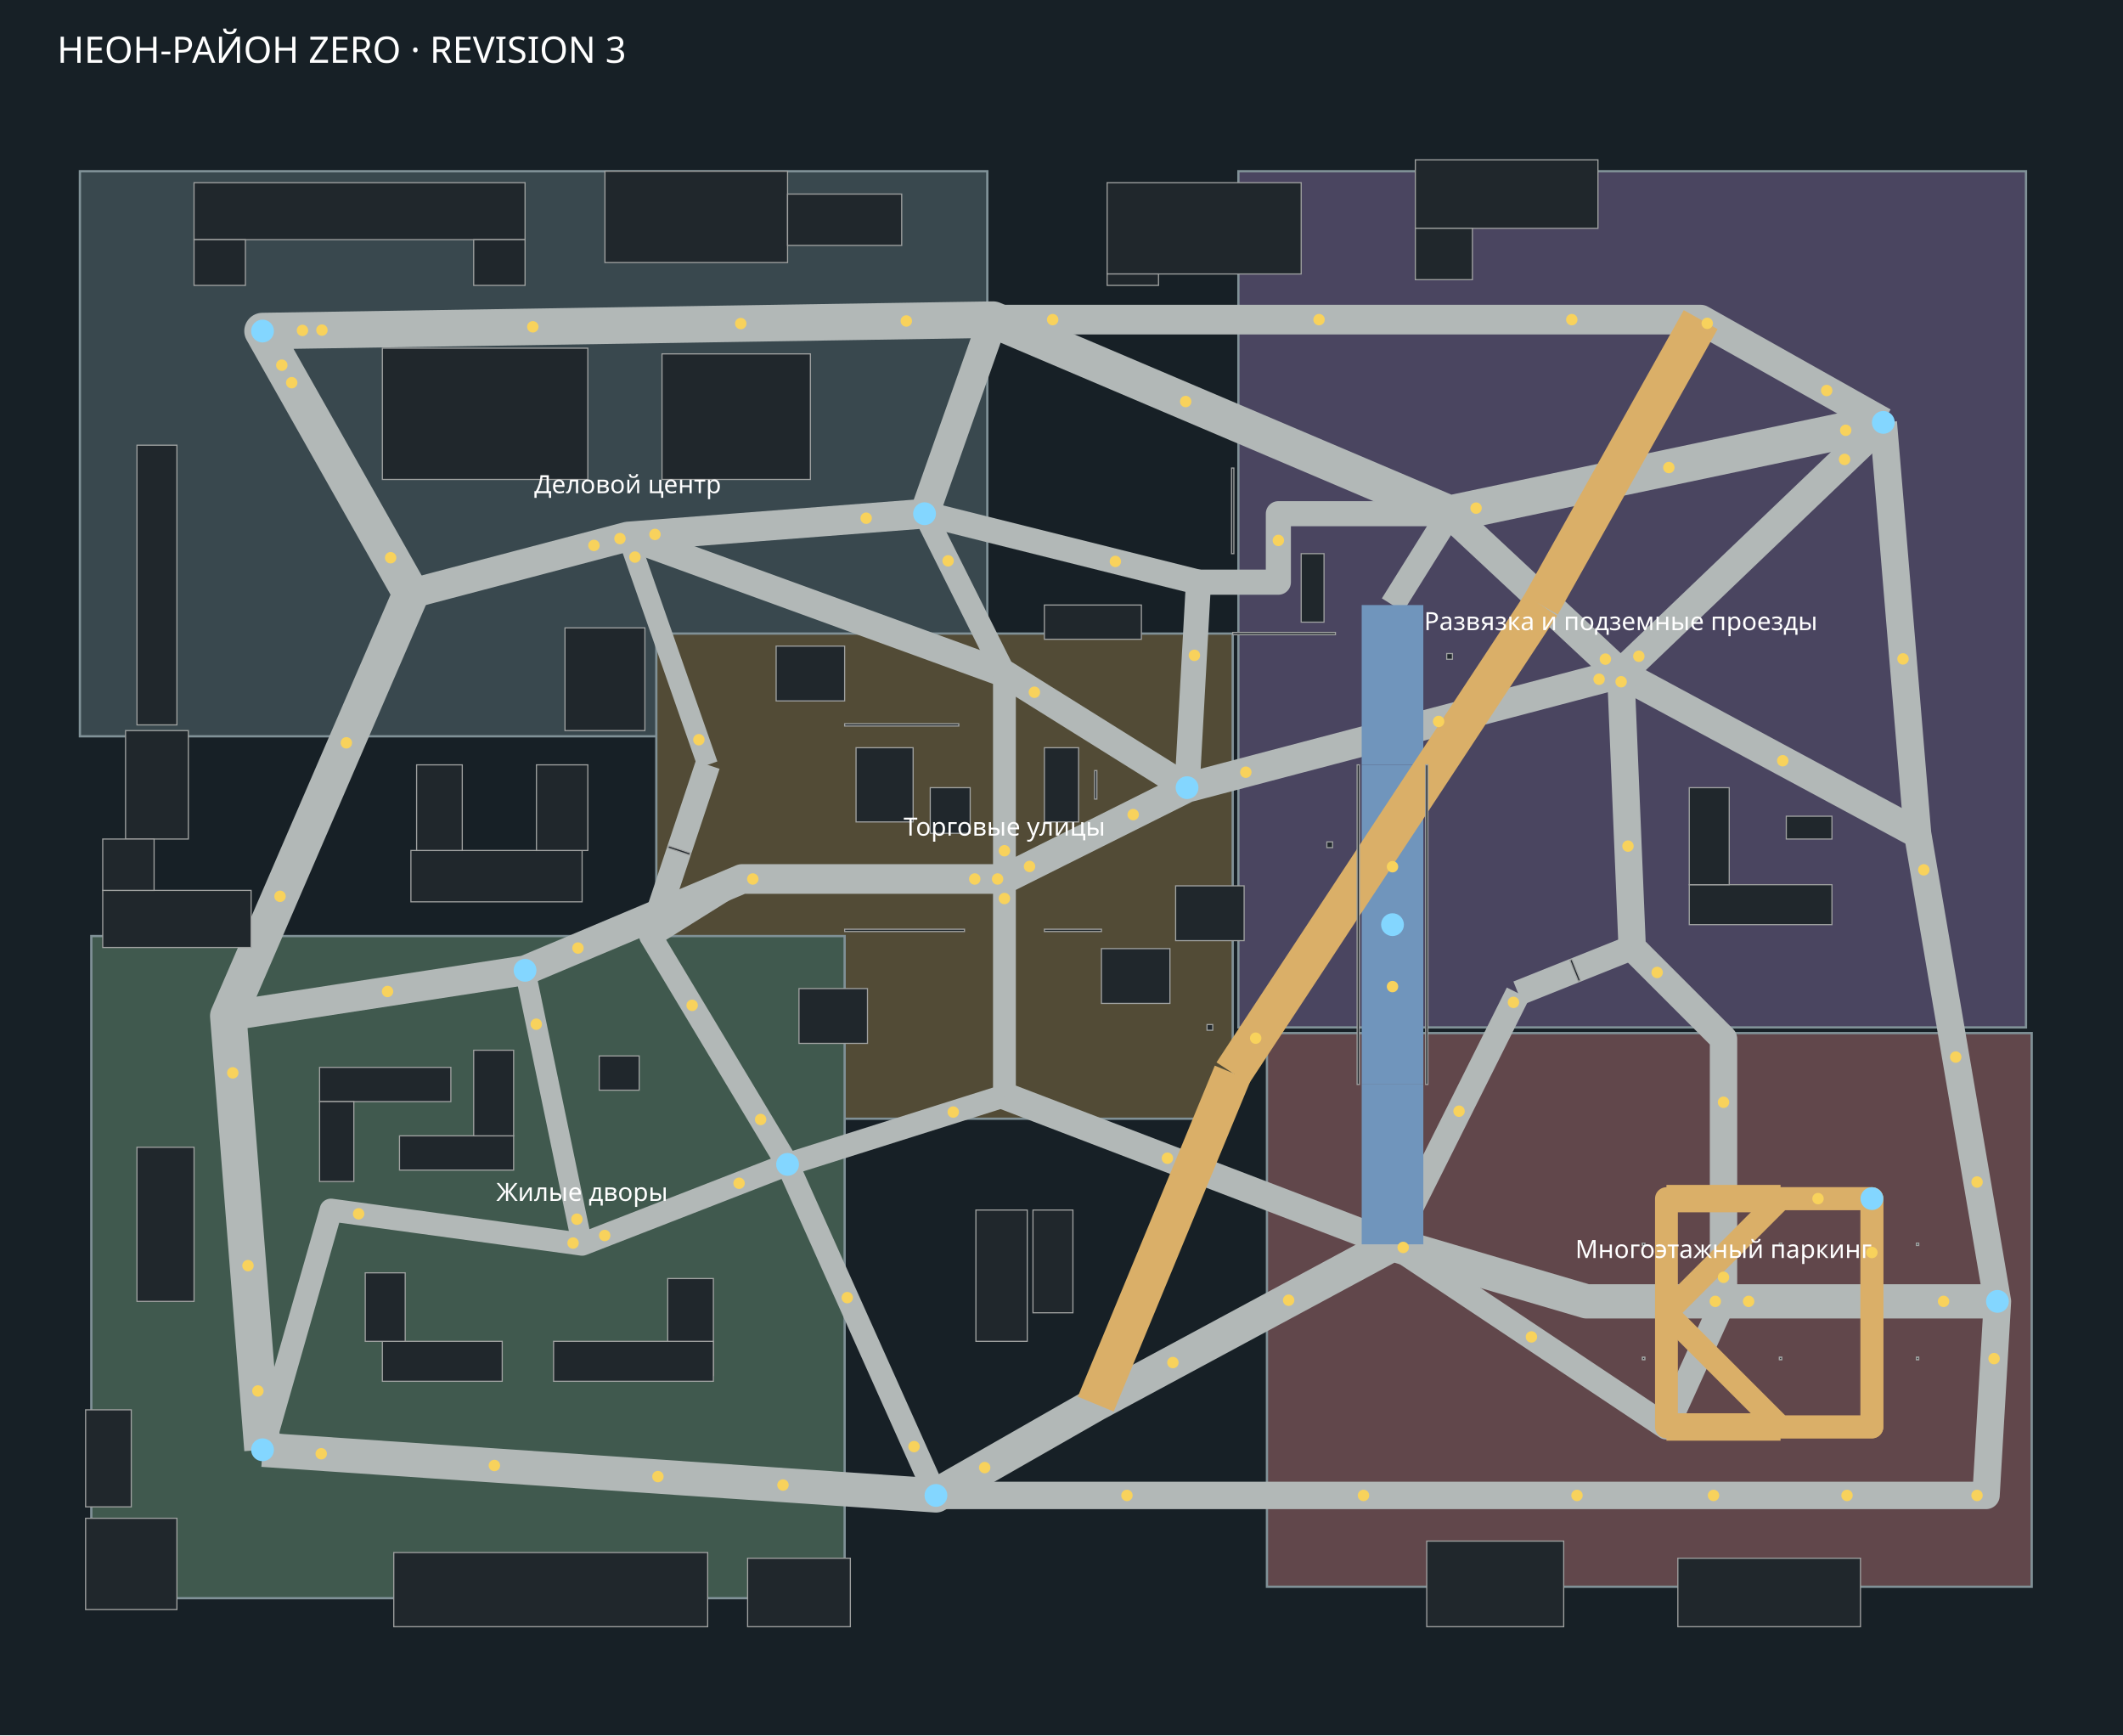
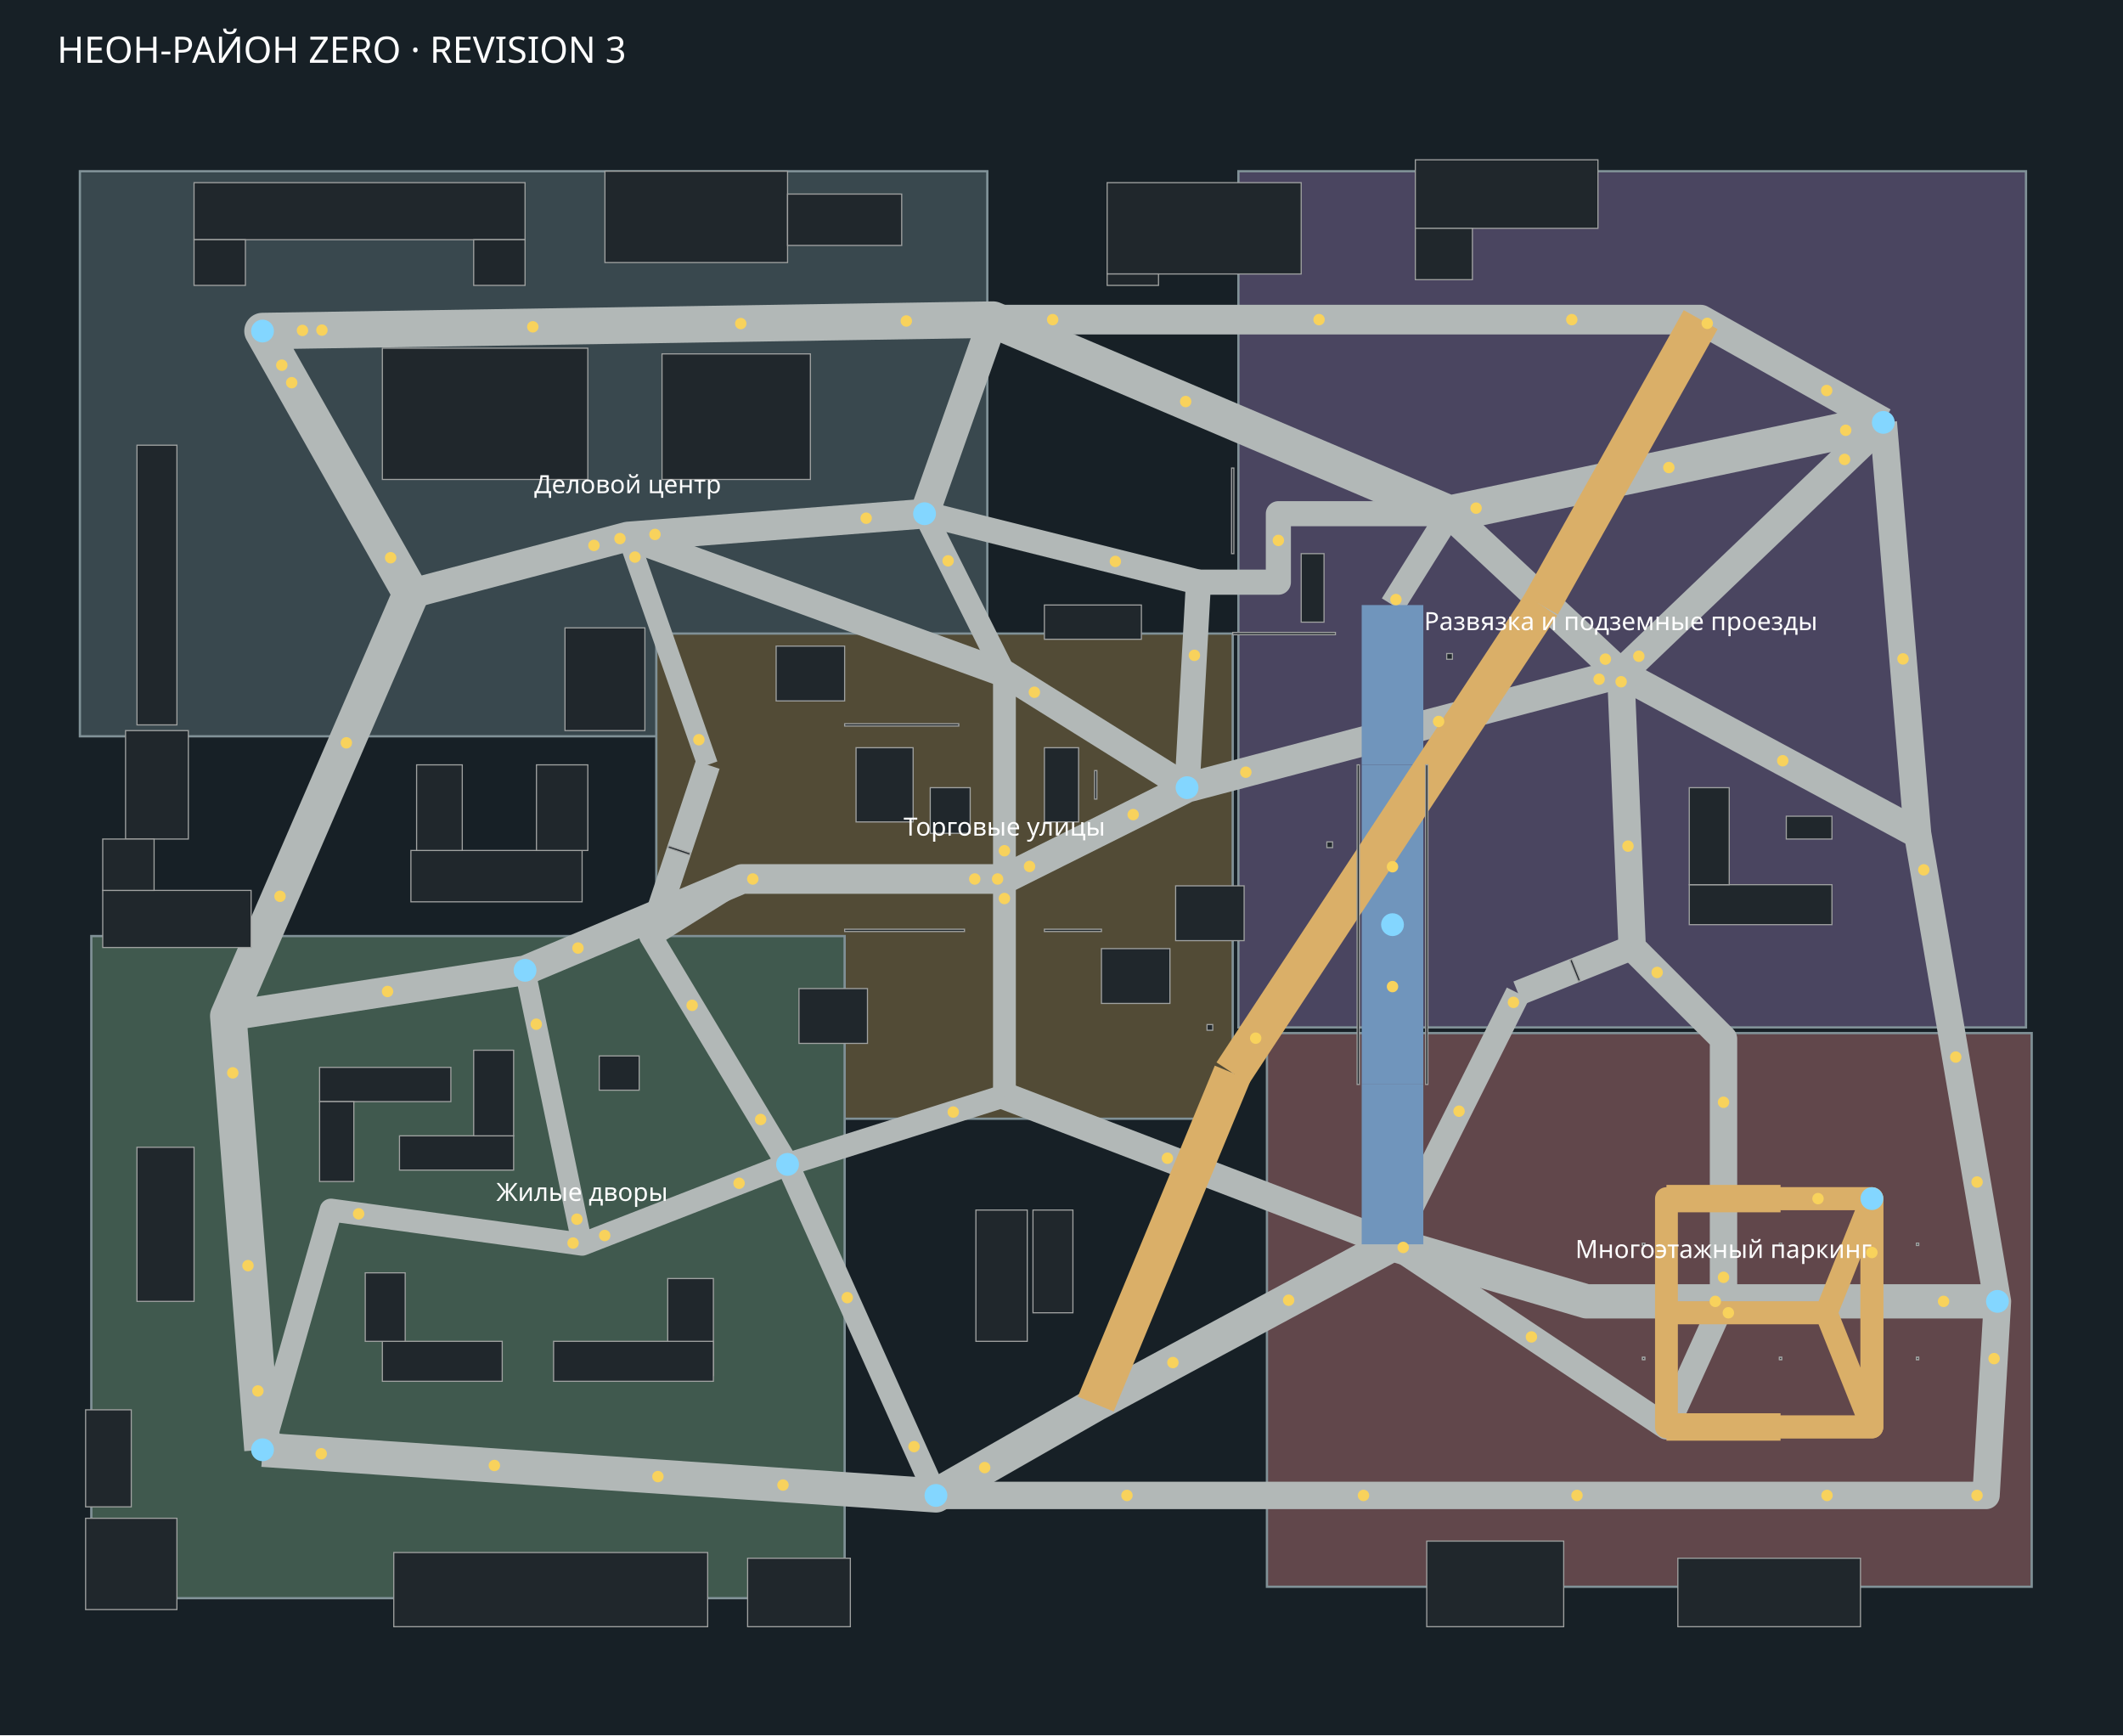
<svg xmlns="http://www.w3.org/2000/svg" viewBox="-30 -90 1860 1520">
  <rect x="-30" y="-90" width="1860" height="1520" fill="#172026" />
  <text x="20" y="-35" fill="white" font-size="32" font-family="sans-serif">НЕОН-РАЙОН ZERO · REVISION 3</text>
  <g transform="translate(0 1400) scale(1 -1)">
    <polygon points="40.0,845.0 835.0,845.0 835.0,1340.0 40.0,1340.0" fill="#39484e" stroke="#809197" stroke-width="2" />
    <polygon points="545.0,510.0 1050.0,510.0 1050.0,935.0 545.0,935.0" fill="#524b36" stroke="#809197" stroke-width="2" />
    <polygon points="50.0,90.0 710.0,90.0 710.0,670.0 50.0,670.0" fill="#40594e" stroke="#809197" stroke-width="2" />
    <polygon points="1055.0,590.0 1745.0,590.0 1745.0,1340.0 1055.0,1340.0" fill="#4a4560" stroke="#809197" stroke-width="2" />
    <polygon points="1080.0,100.0 1750.0,100.0 1750.0,585.0 1080.0,585.0" fill="#61474b" stroke="#809197" stroke-width="2" />
    <polyline points="200,220 790,180 930,260 1190,400 1360,350 1480,350 1600,350 1720,350" stroke="#b2b8b7" stroke-width="30" fill="none" stroke-linejoin="round" />
    <polyline points="790,180 1710,180 1720,350 1650,760 1620,1120" stroke="#b2b8b7" stroke-width="24" fill="none" stroke-linejoin="round" />
    <polyline points="200,220 170,600 330,970 200,1200 840,1210 1240,1040 1620,1120" stroke="#b2b8b7" stroke-width="32" fill="none" stroke-linejoin="round" />
    <polyline points="170,600 430,640 620,720 750,720 850,720 1010,800 1390,900 1650,760" stroke="#b2b8b7" stroke-width="26" fill="none" stroke-linejoin="round" />
    <polyline points="330,970 520,1020 780,1040 840,1210" stroke="#b2b8b7" stroke-width="26" fill="none" stroke-linejoin="round" />
    <polyline points="520,1020 850,900 1010,800" stroke="#b2b8b7" stroke-width="24" fill="none" stroke-linejoin="round" />
    <polyline points="850,720 850,900 780,1040" stroke="#b2b8b7" stroke-width="20" fill="none" stroke-linejoin="round" />
    <polyline points="620,720 540,670 660,470 850,530 850,720" stroke="#b2b8b7" stroke-width="20" fill="none" stroke-linejoin="round" />
    <polyline points="200,220 260,430 480,400 660,470 790,180" stroke="#b2b8b7" stroke-width="20" fill="none" stroke-linejoin="round" />
    <polyline points="480,400 430,640" stroke="#b2b8b7" stroke-width="18" fill="none" stroke-linejoin="round" />
    <polyline points="1010,800 1020,980 1090,980 1090,1040 1240,1040 1190,960" stroke="#b2b8b7" stroke-width="22" fill="none" stroke-linejoin="round" />
    <polyline points="1020,980 780,1040" stroke="#b2b8b7" stroke-width="22" fill="none" stroke-linejoin="round" />
    <polyline points="1240,1040 1390,900 1620,1120" stroke="#b2b8b7" stroke-width="26" fill="none" stroke-linejoin="round" />
    <polyline points="1480,350 1480,580 1400,660 1390,900" stroke="#b2b8b7" stroke-width="24" fill="none" stroke-linejoin="round" />
    <polyline points="1190,400 850,530" stroke="#b2b8b7" stroke-width="24" fill="none" stroke-linejoin="round" />
    <polyline points="1190,400 1430,240 1480,350" stroke="#b2b8b7" stroke-width="22" fill="none" stroke-linejoin="round" />
-     <polyline points="1530,240 1610,240 1610,440 1430,440 1430,340 1530,240" stroke="#daaf68" stroke-width="20" fill="none" stroke-linejoin="round" />
-     <polyline points="1530,440 1610,440 1610,240 1430,240 1430,340 1530,440" stroke="#daaf68" stroke-width="20" fill="none" stroke-linejoin="round" />
+     <polyline points="1530,240 1610,240 1610,440 1430,440 1430,340 1570,340 1610,240" stroke="#daaf68" stroke-width="20" fill="none" stroke-linejoin="round" />
+     <polyline points="1530,440 1610,440 1610,240 1430,240 1430,340 1570,340 1610,440" stroke="#daaf68" stroke-width="20" fill="none" stroke-linejoin="round" />
    <polyline points="1620,1120 1460,1210 840,1210" stroke="#b2b8b7" stroke-width="26" fill="none" stroke-linejoin="round" />
    <polyline points="540,670 620,720" stroke="#b2b8b7" stroke-width="18" fill="none" stroke-linejoin="round" />
    <polyline points="590,820 520,1020" stroke="#b2b8b7" stroke-width="18" fill="none" stroke-linejoin="round" />
    <polyline points="1300,620 1190,400" stroke="#b2b8b7" stroke-width="22" fill="none" stroke-linejoin="round" />
    <polyline points="1400,660 1480,580" stroke="#b2b8b7" stroke-width="22" fill="none" stroke-linejoin="round" />
    <polyline points="1190,960 1190,820" stroke="#7095bc" stroke-width="54" fill="none" stroke-linejoin="round" />
    <polyline points="1190,820 1190,680 1190,540" stroke="#7095bc" stroke-width="54" fill="none" stroke-linejoin="round" />
    <polyline points="1190,540 1190,400" stroke="#7095bc" stroke-width="54" fill="none" stroke-linejoin="round" />
    <polyline points="1430,240 1530,240" stroke="#daaf68" stroke-width="24" fill="none" stroke-linejoin="round" />
    <polyline points="1430,440 1530,440" stroke="#daaf68" stroke-width="24" fill="none" stroke-linejoin="round" />
    <polyline points="930,260 1050,550" stroke="#daaf68" stroke-width="34" fill="none" stroke-linejoin="round" />
    <polyline points="1050,550 1320,960" stroke="#daaf68" stroke-width="34" fill="none" stroke-linejoin="round" />
    <polyline points="1320,960 1460,1210" stroke="#daaf68" stroke-width="34" fill="none" stroke-linejoin="round" />
    <polyline points="540,670 590,820" stroke="#b2b8b7" stroke-width="22" fill="none" stroke-linejoin="round" />
    <polyline points="1300,620 1400,660" stroke="#b2b8b7" stroke-width="22" fill="none" stroke-linejoin="round" />
    <rect x="564.0" y="735.0" width="2.0" height="20.0" fill="#20272c" stroke="#a0a2a1" transform="rotate(71.56505 565.0 745.0)" />
    <rect x="1349.0" y="630.0" width="2.0" height="20.0" fill="#20272c" stroke="#a0a2a1" transform="rotate(21.80141 1350.0 640.0)" />
    <rect x="350.0" y="1080.0" width="95.0" height="95.0" fill="#20272c" stroke="#a0a2a1" transform="rotate(0 397.5 1127.5)" />
    <rect x="305.0" y="1070.0" width="180.0" height="115.0" fill="#20272c" stroke="#a0a2a1" transform="rotate(0 395.0 1127.5)" />
    <rect x="560.0" y="1090.0" width="90.0" height="75.0" fill="#20272c" stroke="#a0a2a1" transform="rotate(0 605.0 1127.5)" />
    <rect x="550.0" y="1070.0" width="130.0" height="110.0" fill="#20272c" stroke="#a0a2a1" transform="rotate(0 615.0 1125.0)" />
    <rect x="80.0" y="755.0" width="55.0" height="95.0" fill="#20272c" stroke="#a0a2a1" transform="rotate(0 107.5 802.5)" />
    <rect x="465.0" y="850.0" width="70.0" height="90.0" fill="#20272c" stroke="#a0a2a1" transform="rotate(0 500.0 895.0)" />
    <rect x="90.0" y="855.0" width="35.0" height="245.0" fill="#20272c" stroke="#a0a2a1" transform="rotate(0 107.5 977.5)" />
    <rect x="305.0" y="280.0" width="105.0" height="35.0" fill="#20272c" stroke="#a0a2a1" transform="rotate(0 357.5 297.5)" />
    <rect x="290.0" y="315.0" width="35.0" height="60.0" fill="#20272c" stroke="#a0a2a1" transform="rotate(0 307.5 345.0)" />
    <rect x="555.0" y="285.0" width="40.0" height="85.0" fill="#20272c" stroke="#a0a2a1" transform="rotate(0 575.0 327.5)" />
    <rect x="455.0" y="280.0" width="140.0" height="35.0" fill="#20272c" stroke="#a0a2a1" transform="rotate(0 525.0 297.5)" />
    <rect x="250.0" y="525.0" width="115.0" height="30.0" fill="#20272c" stroke="#a0a2a1" transform="rotate(0 307.5 540.0)" />
    <rect x="250.0" y="455.0" width="30.0" height="70.0" fill="#20272c" stroke="#a0a2a1" transform="rotate(0 265.0 490.0)" />
    <rect x="90.0" y="350.0" width="50.0" height="135.0" fill="#20272c" stroke="#a0a2a1" transform="rotate(0 115.0 417.5)" />
    <rect x="495.0" y="535.0" width="35.0" height="30.0" fill="#20272c" stroke="#a0a2a1" transform="rotate(0 512.5 550.0)" />
    <rect x="140.0" y="1280.0" width="290.0" height="50.0" fill="#20272c" stroke="#a0a2a1" transform="rotate(0 285.0 1305.0)" />
    <rect x="140.0" y="1240.0" width="45.0" height="40.0" fill="#20272c" stroke="#a0a2a1" transform="rotate(0 162.5 1260.0)" />
    <rect x="385.0" y="1240.0" width="45.0" height="40.0" fill="#20272c" stroke="#a0a2a1" transform="rotate(0 407.5 1260.0)" />
    <rect x="500.0" y="1260.0" width="160.0" height="80.0" fill="#20272c" stroke="#a0a2a1" transform="rotate(0 580.0 1300.0)" />
    <rect x="660.0" y="1275.0" width="100.0" height="45.0" fill="#20272c" stroke="#a0a2a1" transform="rotate(0 710.0 1297.5)" />
    <rect x="940.0" y="1250.0" width="170.0" height="80.0" fill="#20272c" stroke="#a0a2a1" transform="rotate(0 1025.0 1290.0)" />
    <rect x="940.0" y="1240.0" width="45.0" height="10.0" fill="#20272c" stroke="#a0a2a1" transform="rotate(0 962.5 1245.0)" />
    <rect x="1210.0" y="1290.0" width="160.0" height="60.0" fill="#20272c" stroke="#a0a2a1" transform="rotate(0 1290.0 1320.0)" />
    <rect x="1210.0" y="1245.0" width="50.0" height="45.0" fill="#20272c" stroke="#a0a2a1" transform="rotate(0 1235.0 1267.5)" />
    <rect x="60.0" y="660.0" width="130.0" height="50.0" fill="#20272c" stroke="#a0a2a1" transform="rotate(0 125.0 685.0)" />
    <rect x="60.0" y="710.0" width="45.0" height="45.0" fill="#20272c" stroke="#a0a2a1" transform="rotate(0 82.5 732.5)" />
    <rect x="330.0" y="700.0" width="150.0" height="45.0" fill="#20272c" stroke="#a0a2a1" transform="rotate(0 405.0 722.5)" />
    <rect x="335.0" y="745.0" width="40.0" height="75.0" fill="#20272c" stroke="#a0a2a1" transform="rotate(0 355.0 782.5)" />
    <rect x="440.0" y="745.0" width="45.0" height="75.0" fill="#20272c" stroke="#a0a2a1" transform="rotate(0 462.5 782.5)" />
    <rect x="885.0" y="930.0" width="85.0" height="30.0" fill="#20272c" stroke="#a0a2a1" transform="rotate(0 927.5 945.0)" />
    <rect x="1450.0" y="680.0" width="125.0" height="35.0" fill="#20272c" stroke="#a0a2a1" transform="rotate(0 1512.5 697.5)" />
    <rect x="1450.0" y="715.0" width="35.0" height="85.0" fill="#20272c" stroke="#a0a2a1" transform="rotate(0 1467.5 757.5)" />
    <rect x="1535.0" y="755.0" width="40.0" height="20.0" fill="#20272c" stroke="#a0a2a1" transform="rotate(0 1555.0 765.0)" />
    <rect x="320.0" y="465.0" width="100.0" height="30.0" fill="#20272c" stroke="#a0a2a1" transform="rotate(0 370.0 480.0)" />
    <rect x="385.0" y="495.0" width="35.0" height="75.0" fill="#20272c" stroke="#a0a2a1" transform="rotate(0 402.5 532.5)" />
    <rect x="825.0" y="315.0" width="45.0" height="115.0" fill="#20272c" stroke="#a0a2a1" transform="rotate(0 847.5 372.5)" />
    <rect x="875.0" y="340.0" width="35.0" height="90.0" fill="#20272c" stroke="#a0a2a1" transform="rotate(0 892.5 385.0)" />
    <rect x="45.0" y="80.0" width="80.0" height="80.0" fill="#20272c" stroke="#a0a2a1" transform="rotate(0 85.0 120.0)" />
    <rect x="45.0" y="170.0" width="40.0" height="85.0" fill="#20272c" stroke="#a0a2a1" transform="rotate(0 65.0 212.5)" />
    <rect x="315.0" y="65.0" width="275.0" height="65.0" fill="#20272c" stroke="#a0a2a1" transform="rotate(0 452.5 97.5)" />
    <rect x="625.0" y="65.0" width="90.0" height="60.0" fill="#20272c" stroke="#a0a2a1" transform="rotate(0 670.0 95.0)" />
    <rect x="1220.0" y="65.0" width="120.0" height="75.0" fill="#20272c" stroke="#a0a2a1" transform="rotate(0 1280.0 102.5)" />
    <rect x="1440.0" y="65.0" width="160.0" height="60.0" fill="#20272c" stroke="#a0a2a1" transform="rotate(0 1520.0 95.0)" />
    <rect x="710.0" y="674.0" width="105.0" height="2.0" fill="#20272c" stroke="#a0a2a1" transform="rotate(0.0 762.5 675.0)" />
    <rect x="885.0" y="674.0" width="50.0" height="2.0" fill="#20272c" stroke="#a0a2a1" transform="rotate(0.0 910.0 675.0)" />
    <rect x="710.0" y="854.0" width="100.0" height="2.0" fill="#20272c" stroke="#a0a2a1" transform="rotate(0.0 760.0 855.0)" />
    <rect x="917.5" y="801.5" width="25.0" height="2.0" fill="#20272c" stroke="#a0a2a1" transform="rotate(90.0 930.0 802.5)" />
    <rect x="720.0" y="770.0" width="50.0" height="65.0" fill="#20272c" stroke="#a0a2a1" transform="rotate(0 745.0 802.5)" />
    <rect x="885.0" y="770.0" width="30.0" height="65.0" fill="#20272c" stroke="#a0a2a1" transform="rotate(0 900.0 802.5)" />
    <rect x="785.0" y="760.0" width="35.0" height="40.0" fill="#20272c" stroke="#a0a2a1" transform="rotate(0 802.5 780.0)" />
    <rect x="670.0" y="576.0" width="60.0" height="48.0" fill="#20272c" stroke="#a0a2a1" transform="rotate(0 700.0 600.0)" />
    <rect x="935.0" y="611.0" width="60.0" height="48.0" fill="#20272c" stroke="#a0a2a1" transform="rotate(0 965.0 635.0)" />
    <rect x="1000.0" y="666.0" width="60.0" height="48.0" fill="#20272c" stroke="#a0a2a1" transform="rotate(0 1030.0 690.0)" />
    <rect x="650.0" y="876.0" width="60.0" height="48.0" fill="#20272c" stroke="#a0a2a1" transform="rotate(0 680.0 900.0)" />
    <rect x="1012.5" y="1041.5" width="75.0" height="2.0" fill="#20272c" stroke="#a0a2a1" transform="rotate(90.0 1050.0 1042.5)" />
    <rect x="1050.0" y="934.0" width="90.0" height="2.0" fill="#20272c" stroke="#a0a2a1" transform="rotate(0.0 1095.0 935.0)" />
    <rect x="1110.0" y="945.0" width="20.0" height="60.0" fill="#20272c" stroke="#a0a2a1" transform="rotate(0 1120.0 975.0)" />
    <rect x="1020.0" y="679.0" width="280.0" height="2.0" fill="#20272c" stroke="#a0a2a1" transform="rotate(90.0 1160.0 680.0)" />
    <rect x="1080.0" y="679.0" width="280.0" height="2.0" fill="#20272c" stroke="#a0a2a1" transform="rotate(90.0 1220.0 680.0)" />
    <rect x="1409.0" y="299.0" width="2.0" height="2.0" fill="#20272c" stroke="#a0a2a1" transform="rotate(0 1410.0 300.0)" />
    <rect x="1409.0" y="299.0" width="2.0" height="2.0" fill="#20272c" stroke="#a0a2a1" transform="rotate(0 1410.0 300.0)" />
    <rect x="1409.0" y="399.0" width="2.0" height="2.0" fill="#20272c" stroke="#a0a2a1" transform="rotate(0 1410.0 400.0)" />
    <rect x="1409.0" y="399.0" width="2.0" height="2.0" fill="#20272c" stroke="#a0a2a1" transform="rotate(0 1410.0 400.0)" />
    <rect x="1529.0" y="299.0" width="2.0" height="2.0" fill="#20272c" stroke="#a0a2a1" transform="rotate(0 1530.0 300.0)" />
    <rect x="1529.0" y="299.0" width="2.0" height="2.0" fill="#20272c" stroke="#a0a2a1" transform="rotate(0 1530.0 300.0)" />
    <rect x="1529.0" y="399.0" width="2.0" height="2.0" fill="#20272c" stroke="#a0a2a1" transform="rotate(0 1530.0 400.0)" />
    <rect x="1529.0" y="399.0" width="2.0" height="2.0" fill="#20272c" stroke="#a0a2a1" transform="rotate(0 1530.0 400.0)" />
    <rect x="1649.0" y="299.0" width="2.0" height="2.0" fill="#20272c" stroke="#a0a2a1" transform="rotate(0 1650.0 300.0)" />
    <rect x="1649.0" y="299.0" width="2.0" height="2.0" fill="#20272c" stroke="#a0a2a1" transform="rotate(0 1650.0 300.0)" />
    <rect x="1649.0" y="399.0" width="2.0" height="2.0" fill="#20272c" stroke="#a0a2a1" transform="rotate(0 1650.0 400.0)" />
    <rect x="1649.0" y="399.0" width="2.0" height="2.0" fill="#20272c" stroke="#a0a2a1" transform="rotate(0 1650.0 400.0)" />
    <rect x="1027.5" y="587.5" width="5.0" height="5.0" fill="#20272c" stroke="#a0a2a1" transform="rotate(0 1030.0 590.0)" />
    <rect x="1132.5" y="747.5" width="5.0" height="5.0" fill="#20272c" stroke="#a0a2a1" transform="rotate(0 1135.0 750.0)" />
    <rect x="1237.5" y="912.5" width="5.0" height="5.0" fill="#20272c" stroke="#a0a2a1" transform="rotate(0 1240.0 915.0)" />
    <circle cx="251.414" cy="216.514" r="5" fill="#f8d25c" />
    <circle cx="195.933" cy="271.511" r="5" fill="#f8d25c" />
    <circle cx="962.8" cy="776.4" r="5" fill="#f8d25c" />
    <circle cx="1061.511" cy="813.556" r="5" fill="#f8d25c" />
    <circle cx="1672.8" cy="350.0" r="5" fill="#f8d25c" />
    <circle cx="1717.05" cy="299.85" r="5" fill="#f8d25c" />
    <circle cx="617.52" cy="453.48" r="5" fill="#f8d25c" />
    <circle cx="636.4" cy="509.333" r="5" fill="#f8d25c" />
    <circle cx="800.65" cy="998.7" r="5" fill="#f8d25c" />
    <circle cx="728.867" cy="1036.067" r="5" fill="#f8d25c" />
    <circle cx="1190.0" cy="730.75" r="5" fill="#f8d25c" />
    <circle cx="1190.0" cy="625.75" r="5" fill="#f8d25c" />
    <circle cx="1610.0" cy="392.8" r="5" fill="#f8d25c" />
    <circle cx="1562.8" cy="440.0" r="5" fill="#f8d25c" />
    <circle cx="225.567" cy="1154.767" r="5" fill="#f8d25c" />
    <circle cx="252.053" cy="1200.813" r="5" fill="#f8d25c" />
    <circle cx="1586.075" cy="1087.55" r="5" fill="#f8d25c" />
    <circle cx="1570.4" cy="1147.9" r="5" fill="#f8d25c" />
    <circle cx="770.825" cy="222.775" r="5" fill="#f8d25c" />
    <circle cx="832.7" cy="204.4" r="5" fill="#f8d25c" />
    <circle cx="439.833" cy="592.8" r="5" fill="#f8d25c" />
    <circle cx="476.36" cy="659.52" r="5" fill="#f8d25c" />
    <circle cx="513.16" cy="1018.2" r="5" fill="#f8d25c" />
    <circle cx="526.3" cy="1002.0" r="5" fill="#f8d25c" />
    <circle cx="543.833" cy="1021.833" r="5" fill="#f8d25c" />
    <circle cx="490.36" cy="1012.2" r="5" fill="#f8d25c" />
    <circle cx="844.0" cy="720.0" r="5" fill="#f8d25c" />
    <circle cx="850.0" cy="702.9" r="5" fill="#f8d25c" />
    <circle cx="872.0" cy="731.0" r="5" fill="#f8d25c" />
    <circle cx="850.0" cy="744.75" r="5" fill="#f8d25c" />
    <circle cx="824.0" cy="720.0" r="5" fill="#f8d25c" />
    <circle cx="472.08" cy="401.08" r="5" fill="#f8d25c" />
    <circle cx="499.8" cy="407.7" r="5" fill="#f8d25c" />
    <circle cx="475.417" cy="422.0" r="5" fill="#f8d25c" />
    <circle cx="1390.3" cy="892.8" r="5" fill="#f8d25c" />
    <circle cx="1376.5" cy="912.6" r="5" fill="#f8d25c" />
    <circle cx="1371.0" cy="895.0" r="5" fill="#f8d25c" />
    <circle cx="1405.812" cy="915.125" r="5" fill="#f8d25c" />
    <circle cx="1472.8" cy="350.0" r="5" fill="#f8d25c" />
+     <circle cx="1484.25" cy="340.0" r="5" fill="#f8d25c" />
    <circle cx="1480.0" cy="371.083" r="5" fill="#f8d25c" />
-     <circle cx="1502.0" cy="350.0" r="5" fill="#f8d25c" />
    <circle cx="1587.067" cy="1113.067" r="5" fill="#f8d25c" />
    <circle cx="216.9" cy="1170.1" r="5" fill="#f8d25c" />
    <circle cx="234.987" cy="1200.547" r="5" fill="#f8d25c" />
    <circle cx="1125.643" cy="1210.0" r="5" fill="#f8d25c" />
    <circle cx="1164.571" cy="180.0" r="5" fill="#f8d25c" />
    <circle cx="1655.46" cy="728.02" r="5" fill="#f8d25c" />
    <circle cx="273.467" cy="839.267" r="5" fill="#f8d25c" />
    <circle cx="173.933" cy="550.178" r="5" fill="#f8d25c" />
    <circle cx="992.8" cy="475.4" r="5" fill="#f8d25c" />
    <circle cx="1421.867" cy="638.133" r="5" fill="#f8d25c" />
    <circle cx="892.257" cy="1210.0" r="5" fill="#f8d25c" />
    <circle cx="1347.071" cy="1210.0" r="5" fill="#f8d25c" />
    <circle cx="1199.35" cy="397.25" r="5" fill="#f8d25c" />
    <circle cx="546.414" cy="196.514" r="5" fill="#f8d25c" />
    <circle cx="618.987" cy="1206.547" r="5" fill="#f8d25c" />
    <circle cx="1090.0" cy="1016.6" r="5" fill="#f8d25c" />
    <circle cx="1351.638" cy="180.0" r="5" fill="#f8d25c" />
    <circle cx="436.8" cy="1203.7" r="5" fill="#f8d25c" />
    <circle cx="1637.267" cy="912.8" r="5" fill="#f8d25c" />
+     <circle cx="1570.686" cy="180.0" r="5" fill="#f8d25c" />
    <circle cx="997.6" cy="296.4" r="5" fill="#f8d25c" />
-     <circle cx="1588.21" cy="180.0" r="5" fill="#f8d25c" />
    <circle cx="1263.222" cy="1044.889" r="5" fill="#f8d25c" />
    <circle cx="312.233" cy="1001.433" r="5" fill="#f8d25c" />
    <circle cx="1683.46" cy="564.02" r="5" fill="#f8d25c" />
    <circle cx="805.16" cy="515.84" r="5" fill="#f8d25c" />
    <circle cx="629.533" cy="720.0" r="5" fill="#f8d25c" />
    <circle cx="284.2" cy="426.7" r="5" fill="#f8d25c" />
    <circle cx="1432.111" cy="1080.444" r="5" fill="#f8d25c" />
    <circle cx="215.333" cy="704.833" r="5" fill="#f8d25c" />
    <circle cx="947.2" cy="998.2" r="5" fill="#f8d25c" />
    <circle cx="403.129" cy="206.229" r="5" fill="#f8d25c" />
    <circle cx="712.325" cy="353.275" r="5" fill="#f8d25c" />
    <circle cx="1531.886" cy="823.6" r="5" fill="#f8d25c" />
    <circle cx="1311.714" cy="318.857" r="5" fill="#f8d25c" />
    <circle cx="1008.8" cy="1138.26" r="5" fill="#f8d25c" />
    <circle cx="876.24" cy="883.6" r="5" fill="#f8d25c" />
    <circle cx="1230.4" cy="858.0" r="5" fill="#f8d25c" />
    <circle cx="1070.127" cy="580.564" r="5" fill="#f8d25c" />
    <circle cx="582.3" cy="842.0" r="5" fill="#f8d25c" />
    <circle cx="764.053" cy="1208.813" r="5" fill="#f8d25c" />
    <circle cx="309.533" cy="621.467" r="5" fill="#f8d25c" />
    <circle cx="1248.3" cy="516.6" r="5" fill="#f8d25c" />
    <circle cx="957.352" cy="180.0" r="5" fill="#f8d25c" />
+     <circle cx="1702.114" cy="180.0" r="5" fill="#f8d25c" />
    <circle cx="1480.0" cy="524.417" r="5" fill="#f8d25c" />
    <circle cx="1465.76" cy="1206.76" r="5" fill="#f8d25c" />
-     <circle cx="1471.238" cy="180.0" r="5" fill="#f8d25c" />
-     <circle cx="1702.114" cy="180.0" r="5" fill="#f8d25c" />
    <circle cx="1396.3" cy="748.8" r="5" fill="#f8d25c" />
    <circle cx="576.4" cy="609.333" r="5" fill="#f8d25c" />
    <circle cx="1099.0" cy="351.0" r="5" fill="#f8d25c" />
    <circle cx="655.986" cy="189.086" r="5" fill="#f8d25c" />
    <circle cx="1702.15" cy="454.55" r="5" fill="#f8d25c" />
    <circle cx="1016.44" cy="915.92" r="5" fill="#f8d25c" />
    <circle cx="187.267" cy="381.289" r="5" fill="#f8d25c" />
    <circle cx="1295.967" cy="611.933" r="5" fill="#f8d25c" />
+     <circle cx="1193.0" cy="964.8" r="5" fill="#f8d25c" />
    <circle cx="200.0" cy="220.0" r="10" fill="#83d6ff" />
    <circle cx="1010.0" cy="800.0" r="10" fill="#83d6ff" />
    <circle cx="1720.0" cy="350.0" r="10" fill="#83d6ff" />
    <circle cx="660.0" cy="470.0" r="10" fill="#83d6ff" />
    <circle cx="780.0" cy="1040.0" r="10" fill="#83d6ff" />
    <circle cx="1190.0" cy="680.0" r="10" fill="#83d6ff" />
    <circle cx="1610.0" cy="440.0" r="10" fill="#83d6ff" />
    <circle cx="200.0" cy="1200.0" r="10" fill="#83d6ff" />
    <circle cx="1620.0" cy="1120.0" r="10" fill="#83d6ff" />
    <circle cx="790.0" cy="180.0" r="10" fill="#83d6ff" />
    <circle cx="430.0" cy="640.0" r="10" fill="#83d6ff" />
  </g>
  <text x="520.0" y="342.0" fill="white" text-anchor="middle" font-size="22" font-family="sans-serif">Деловой центр</text>
  <text x="850.0" y="642.0" fill="white" text-anchor="middle" font-size="22" font-family="sans-serif">Торговые улицы</text>
  <text x="480.0" y="962.0" fill="white" text-anchor="middle" font-size="22" font-family="sans-serif">Жилые дворы</text>
  <text x="1390.0" y="462.0" fill="white" text-anchor="middle" font-size="22" font-family="sans-serif">Развязка и подземные проезды</text>
  <text x="1480.0" y="1012.0" fill="white" text-anchor="middle" font-size="22" font-family="sans-serif">Многоэтажный паркинг</text>
</svg>
